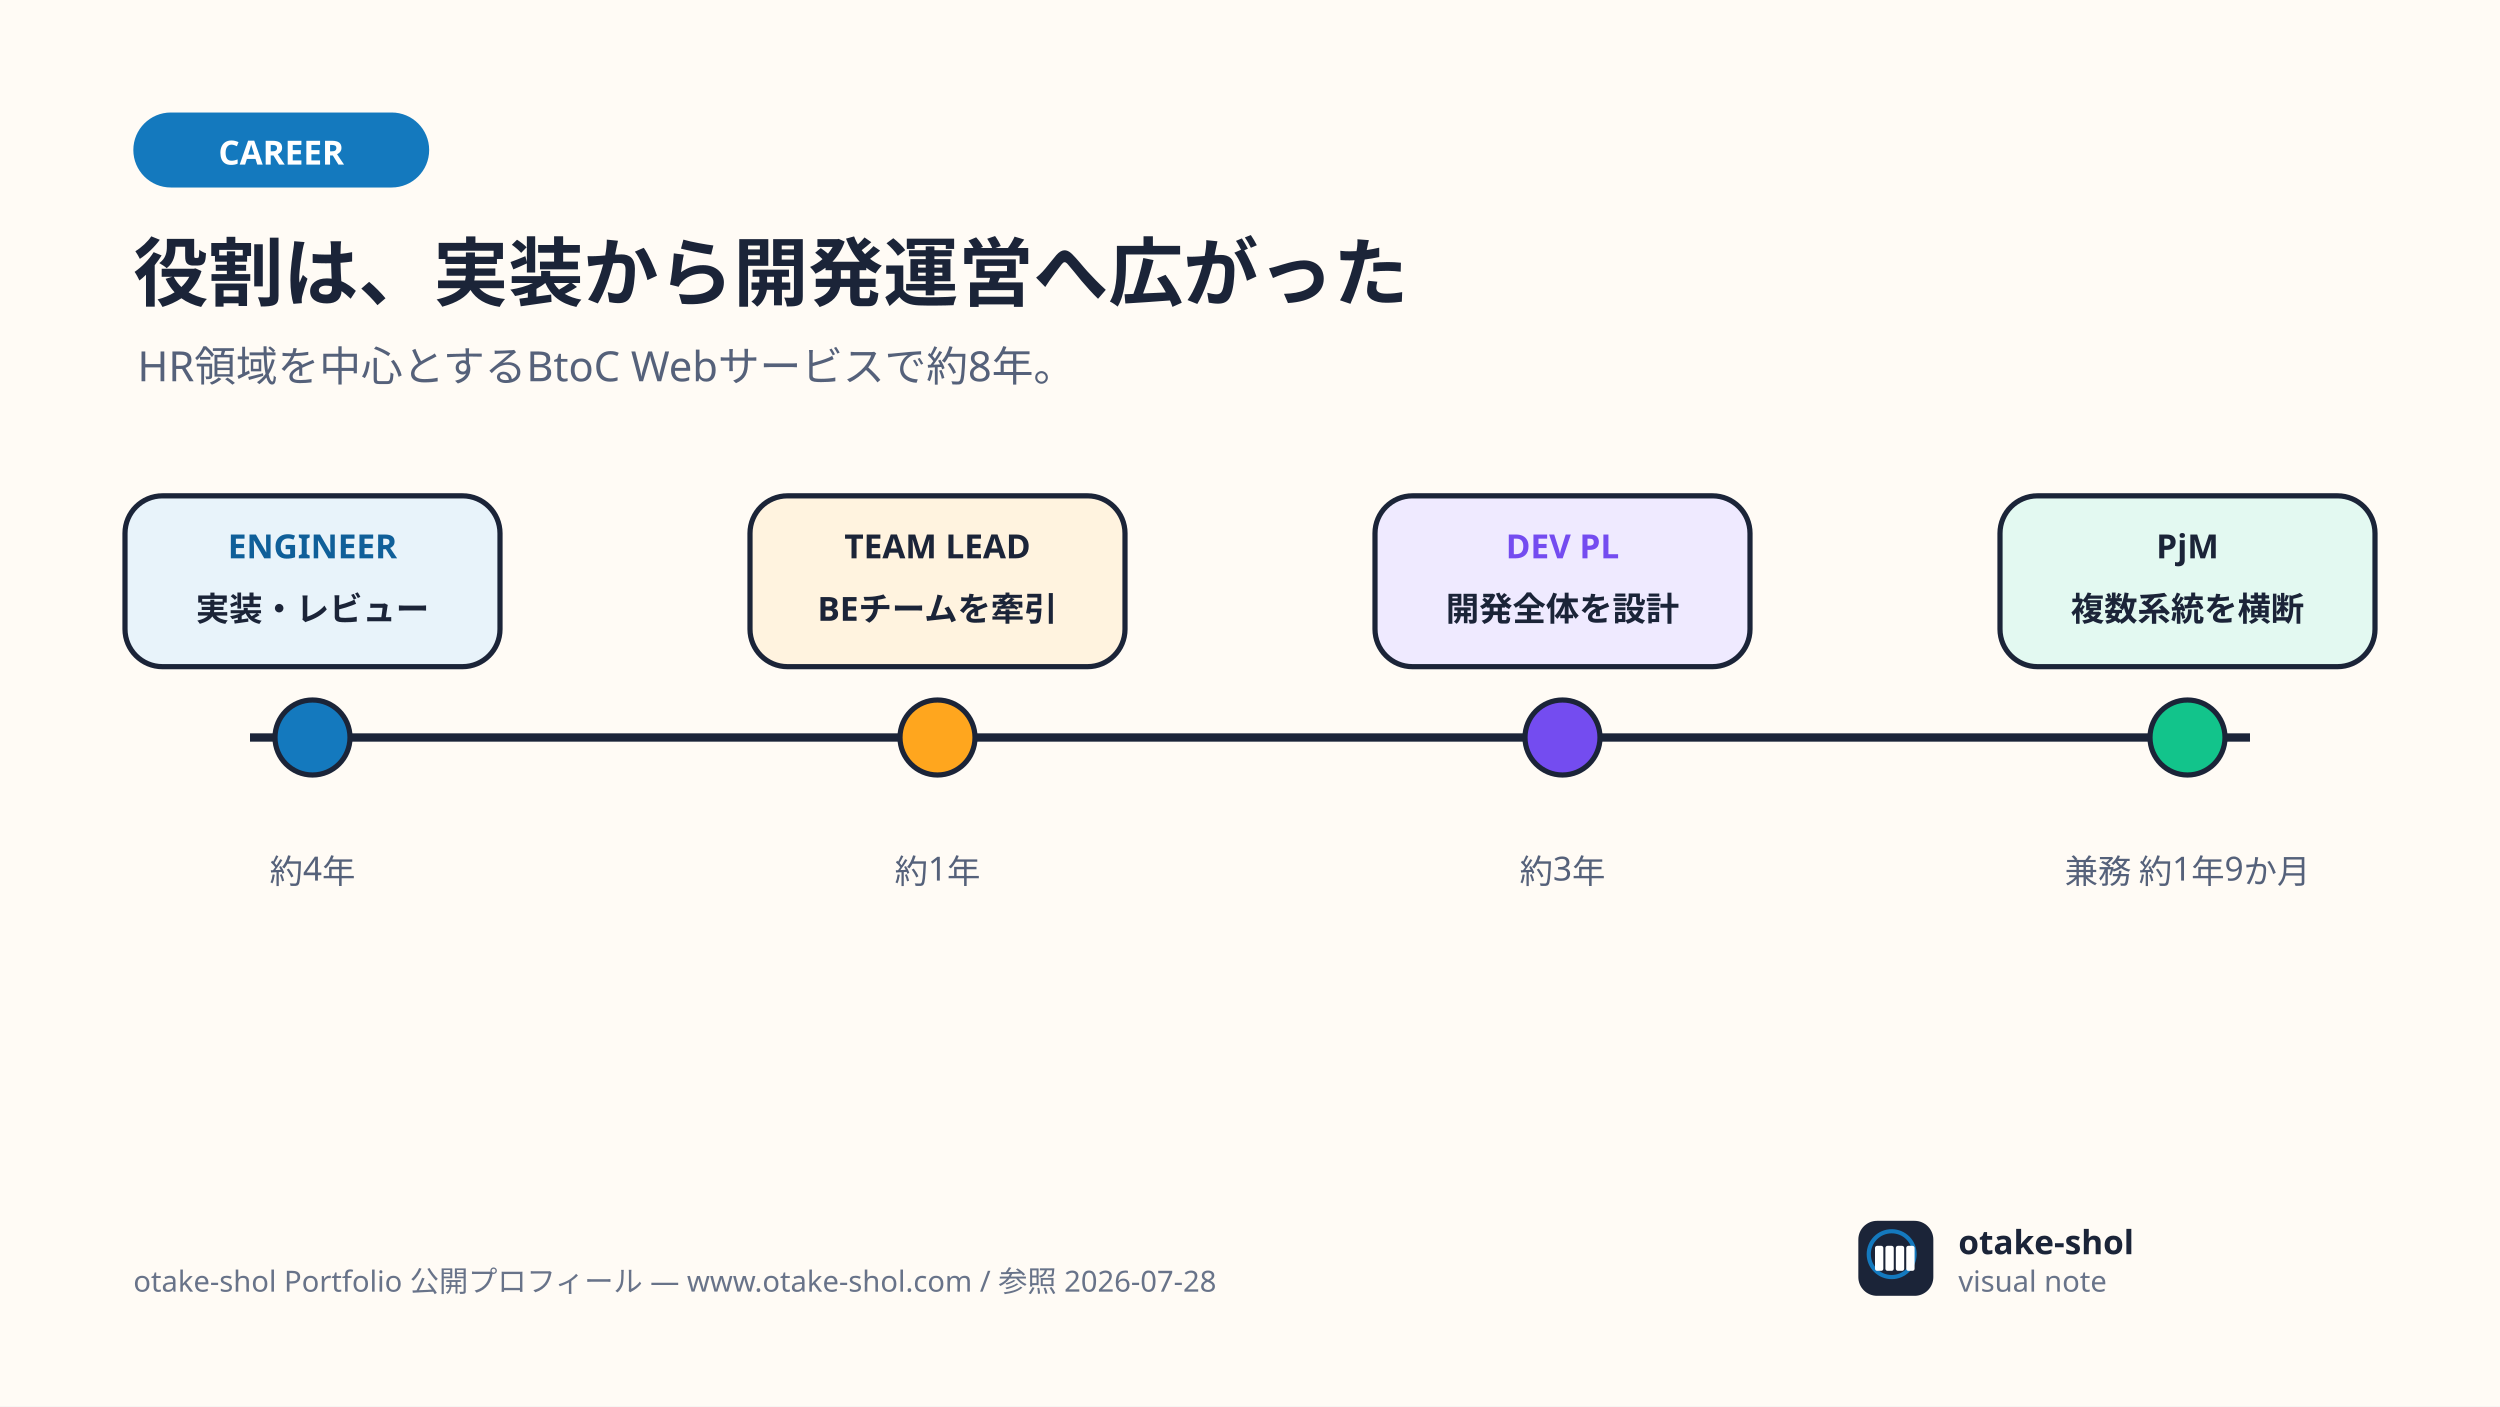
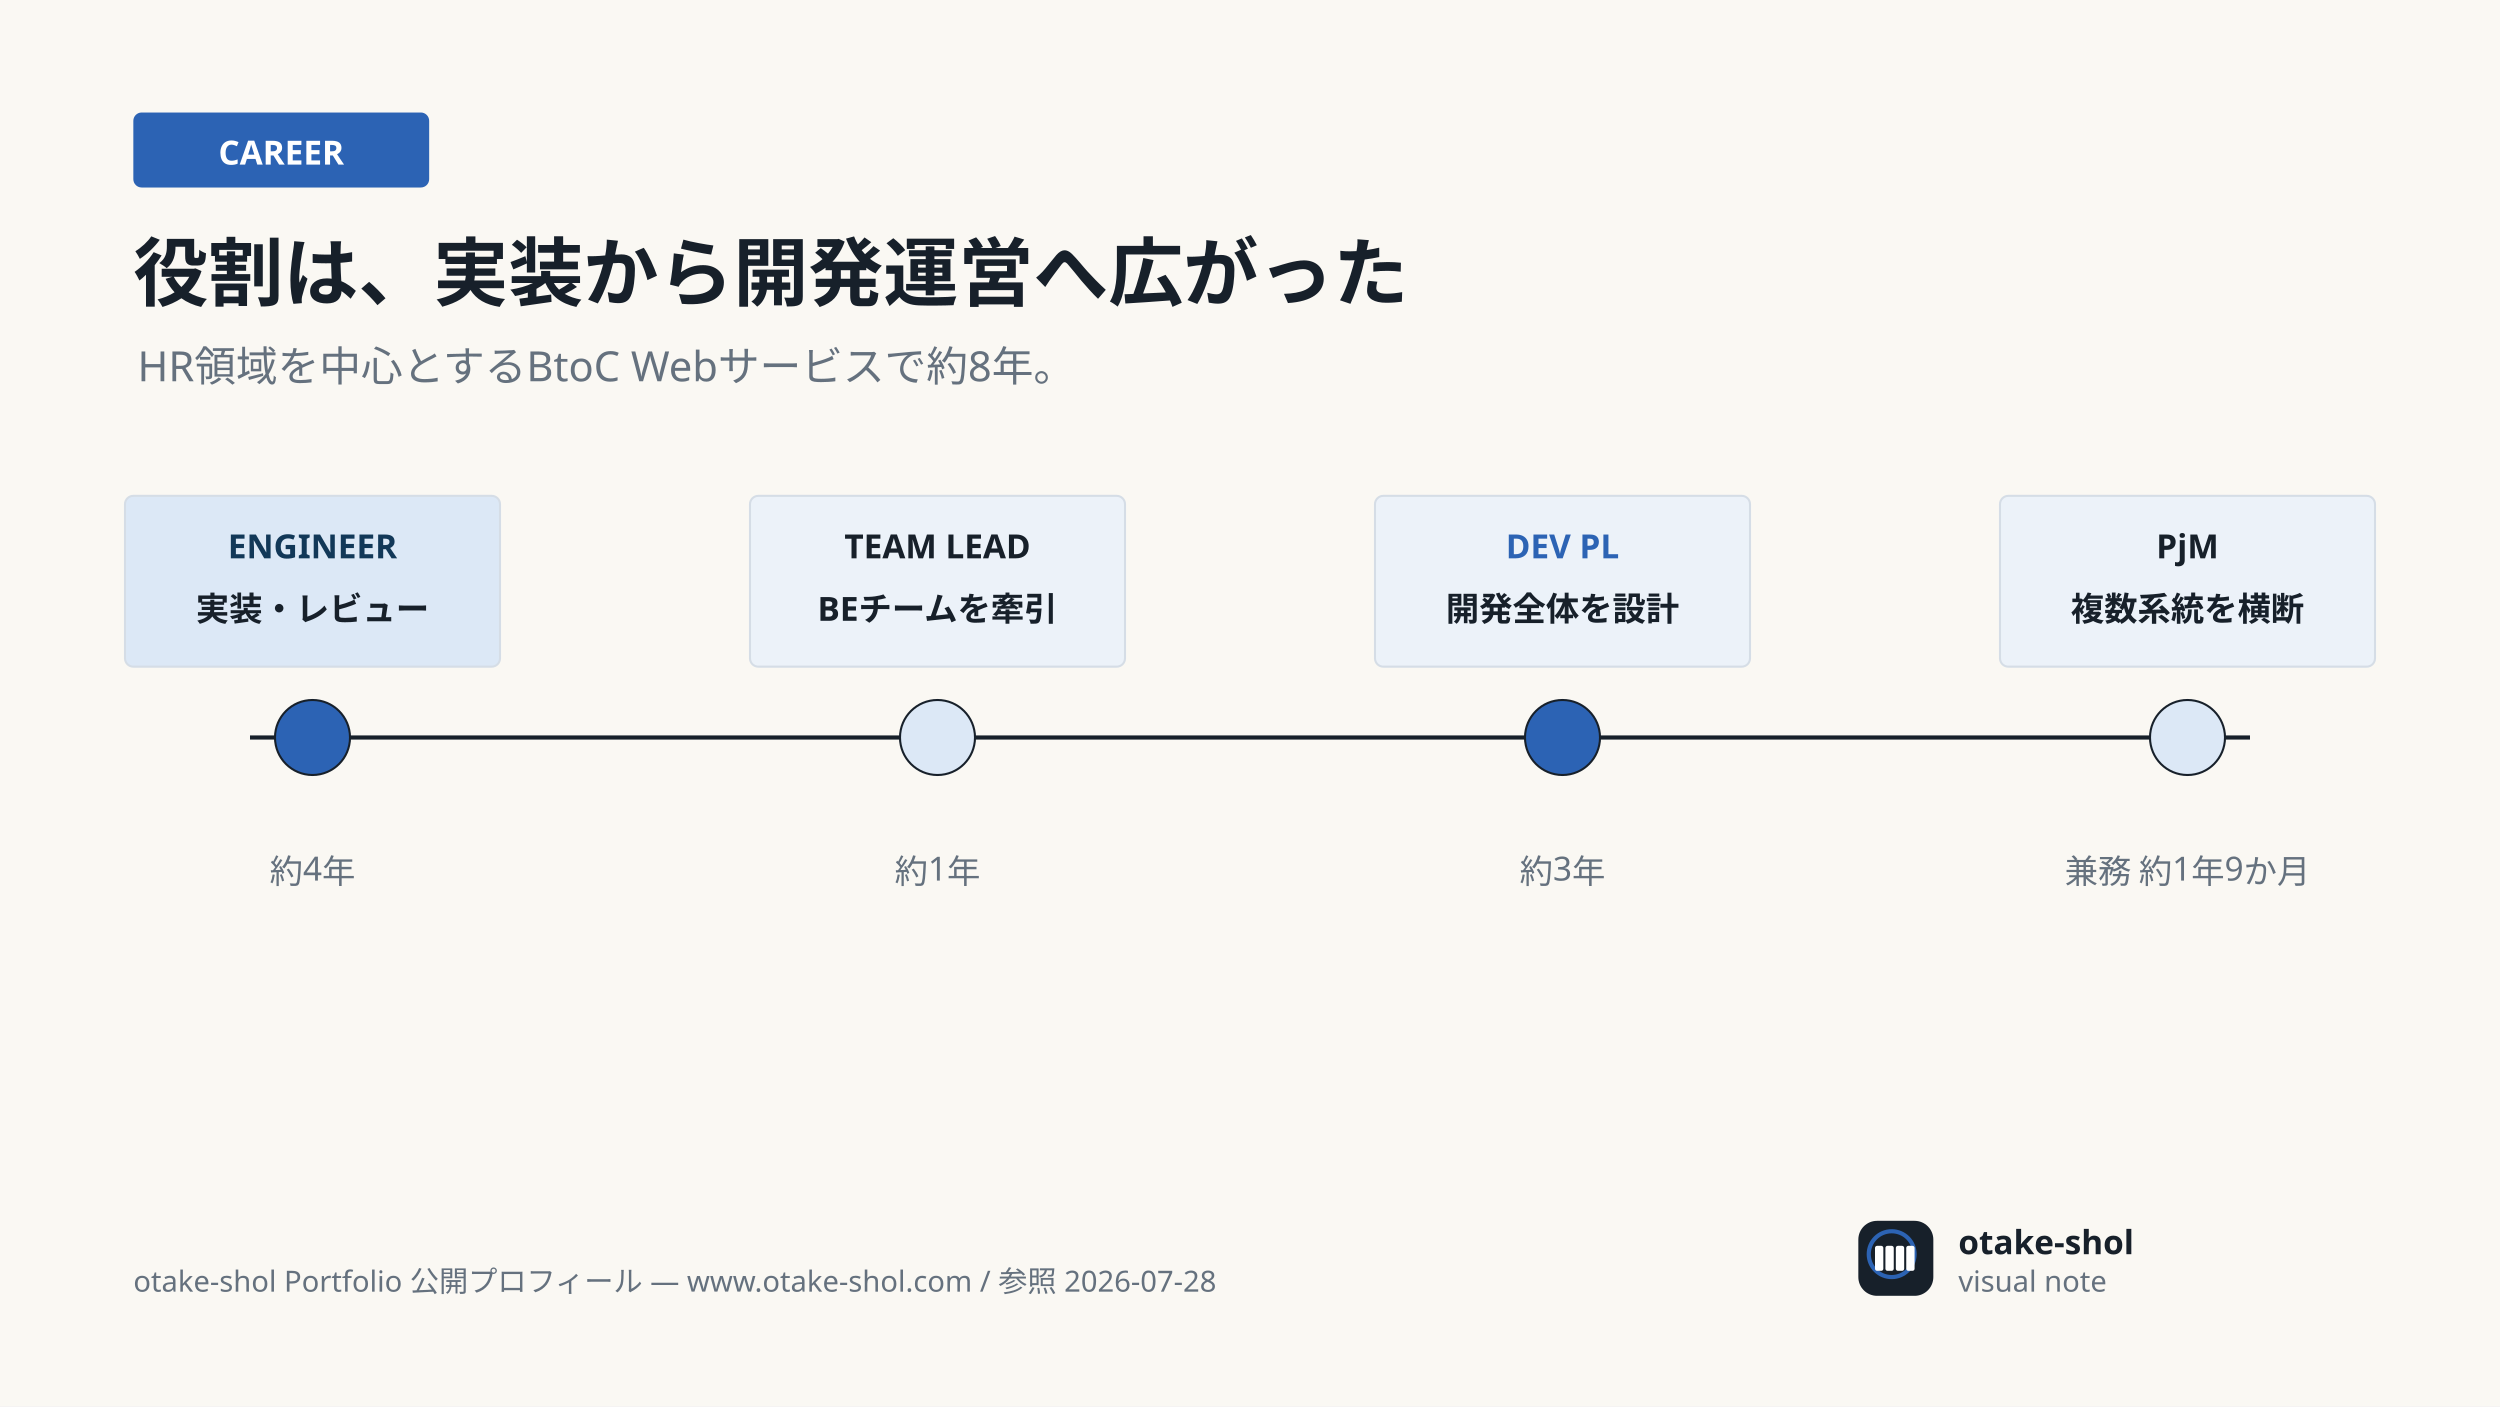
<svg xmlns="http://www.w3.org/2000/svg" role="img" aria-labelledby="title desc" width="1280" height="720" viewBox="0.00 0.00 1200.00 675.00">
-   <rect x="0.00" y="0.00" width="1200.00" height="675.00" fill="#FFFBF5" data-profile-background="slide" />
-   <rect width="1200" height="675" fill="#FFFBF5" />
-   <rect x="64" y="54" width="142" height="36" rx="18" fill="#1479BE" />
-   <text data-slot="eyebrow" x="135" y="79" text-anchor="middle" fill="#FFFFFF" font-family="'Plus Jakarta Sans', 'Avenir Next', sans-serif" font-size="16px" font-weight="700">CAREER</text>
-   <text data-slot="title" x="64" y="144" fill="#1B2438" font-family="'Zen Maru Gothic', 'Hiragino Maru Gothic ProN', sans-serif" font-size="36px" font-weight="700">役割は、実装から開発運営へ広がった</text>
-   <text data-slot="subtitle" x="66" y="183" fill="#55617A" font-family="'Noto Sans JP', 'Hiragino Sans', sans-serif" font-size="20px">HR領域を中心とするBtoC Webサービスで約8年。</text>
-   <line x1="120" y1="354" x2="1080" y2="354" stroke="#1B2438" stroke-width="4px" />
-   <g font-family="'Noto Sans JP', 'Hiragino Sans', sans-serif">
+   <rect x="0.00" y="0.00" width="1200.00" height="675.00" fill="#FAF8F3" data-profile-background="slide" />
+   <rect width="1200" height="675" fill="#FAF8F3" />
+   <rect x="64" y="54" width="142" height="36" rx="4" fill="#2C63B4" />
+   <text data-slot="eyebrow" x="135" y="79" text-anchor="middle" fill="#FFFFFF" font-family="'Zen Maru Gothic', 'Noto Sans JP', 'Yu Gothic', sans-serif" font-size="16px" font-weight="700">CAREER</text>
+   <text data-slot="title" x="64" y="144" fill="#17202A" font-family="'Zen Maru Gothic', 'Noto Sans JP', 'Yu Gothic', sans-serif" font-size="36px" font-weight="700">役割は、実装から開発運営へ広がった</text>
+   <text data-slot="subtitle" x="66" y="183" fill="#65717E" font-family="'Noto Sans JP', 'Yu Gothic', sans-serif" font-size="20px">HR領域を中心とするBtoC Webサービスで約8年。</text>
+   <line x1="120" y1="354" x2="1080" y2="354" stroke="#17202A" stroke-width="2px" />
+   <g font-family="'Noto Sans JP', 'Yu Gothic', sans-serif">
    <g transform="translate(150 354)">
-       <circle r="18" fill="#1479BE" stroke="#1B2438" stroke-width="2.5px" />
-       <rect x="-90" y="-116" width="180" height="82" rx="18" fill="#E8F3FA" stroke="#1B2438" stroke-width="2.5px" />
-       <text data-slot="date-1" x="0" y="-86" text-anchor="middle" fill="#0F5F99" font-family="'Plus Jakarta Sans', 'Avenir Next', sans-serif" font-size="16px" font-weight="700">ENGINEER</text>
-       <text data-slot="label-1" x="0" y="-56" text-anchor="middle" fill="#1B2438" font-size="16px" font-weight="700">実装・レビュー</text>
-       <text data-slot="body-1" x="0" y="70" text-anchor="middle" fill="#55617A" font-size="16px">約4年</text>
+       <circle r="18" fill="#2C63B4" stroke="#17202A" stroke-width="1px" />
+       <rect x="-90" y="-116" width="180" height="82" rx="4" fill="#DCE8F6" stroke="#D5DDE6" stroke-width="1px" />
+       <text data-slot="date-1" x="0" y="-86" text-anchor="middle" fill="#123858" font-family="'Zen Maru Gothic', 'Noto Sans JP', 'Yu Gothic', sans-serif" font-size="16px" font-weight="700">ENGINEER</text>
+       <text data-slot="label-1" x="0" y="-56" text-anchor="middle" fill="#17202A" font-size="16px" font-weight="700">実装・レビュー</text>
+       <text data-slot="body-1" x="0" y="70" text-anchor="middle" fill="#65717E" font-size="16px">約4年</text>
    </g>
    <g transform="translate(450 354)">
-       <circle r="18" fill="#FFA61E" stroke="#1B2438" stroke-width="2.5px" />
-       <rect x="-90" y="-116" width="180" height="82" rx="18" fill="#FFF3DF" stroke="#1B2438" stroke-width="2.5px" />
-       <text data-slot="date-2" x="0" y="-86" text-anchor="middle" fill="#1B2438" font-family="'Plus Jakarta Sans', 'Avenir Next', sans-serif" font-size="16px" font-weight="700">TEAM LEAD</text>
-       <text data-slot="label-2" x="0" y="-56" text-anchor="middle" fill="#1B2438" font-size="16px" font-weight="700">BEチームを牽引</text>
-       <text data-slot="body-2" x="0" y="70" text-anchor="middle" fill="#55617A" font-size="16px">約1年</text>
+       <circle r="18" fill="#DCE8F6" stroke="#17202A" stroke-width="1px" />
+       <rect x="-90" y="-116" width="180" height="82" rx="4" fill="#ECF2F9" stroke="#D5DDE6" stroke-width="1px" />
+       <text data-slot="date-2" x="0" y="-86" text-anchor="middle" fill="#17202A" font-family="'Zen Maru Gothic', 'Noto Sans JP', 'Yu Gothic', sans-serif" font-size="16px" font-weight="700">TEAM LEAD</text>
+       <text data-slot="label-2" x="0" y="-56" text-anchor="middle" fill="#17202A" font-size="16px" font-weight="700">BEチームを牽引</text>
+       <text data-slot="body-2" x="0" y="70" text-anchor="middle" fill="#65717E" font-size="16px">約1年</text>
    </g>
    <g transform="translate(750 354)">
-       <circle r="18" fill="#744CF0" stroke="#1B2438" stroke-width="2.5px" />
-       <rect x="-90" y="-116" width="180" height="82" rx="18" fill="#EFEAFF" stroke="#1B2438" stroke-width="2.5px" />
-       <text data-slot="date-3" x="0" y="-86" text-anchor="middle" fill="#744CF0" font-family="'Plus Jakarta Sans', 'Avenir Next', sans-serif" font-size="16px" font-weight="700">DEV PL</text>
-       <text data-slot="label-3" x="0" y="-56" text-anchor="middle" fill="#1B2438" font-size="16px" font-weight="700">開発全体を設計</text>
-       <text data-slot="body-3" x="0" y="70" text-anchor="middle" fill="#55617A" font-size="16px">約3年</text>
+       <circle r="18" fill="#2C63B4" stroke="#17202A" stroke-width="1px" />
+       <rect x="-90" y="-116" width="180" height="82" rx="4" fill="#ECF2F9" stroke="#D5DDE6" stroke-width="1px" />
+       <text data-slot="date-3" x="0" y="-86" text-anchor="middle" fill="#2C63B4" font-family="'Zen Maru Gothic', 'Noto Sans JP', 'Yu Gothic', sans-serif" font-size="16px" font-weight="700">DEV PL</text>
+       <text data-slot="label-3" x="0" y="-56" text-anchor="middle" fill="#17202A" font-size="16px" font-weight="700">開発全体を設計</text>
+       <text data-slot="body-3" x="0" y="70" text-anchor="middle" fill="#65717E" font-size="16px">約3年</text>
    </g>
    <g transform="translate(1050 354)">
-       <circle r="18" fill="#12C48B" stroke="#1B2438" stroke-width="2.5px" />
-       <rect x="-90" y="-116" width="180" height="82" rx="18" fill="#E3F9F1" stroke="#1B2438" stroke-width="2.5px" />
-       <text data-slot="date-4" x="0" y="-86" text-anchor="middle" fill="#1B2438" font-family="'Plus Jakarta Sans', 'Avenir Next', sans-serif" font-size="16px" font-weight="700">PjM</text>
-       <text data-slot="label-4" x="0" y="-56" text-anchor="middle" fill="#1B2438" font-size="16px" font-weight="700">複数系統を横断</text>
-       <text data-slot="body-4" x="0" y="70" text-anchor="middle" fill="#55617A" font-size="16px">兼務 約1年9か月</text>
+       <circle r="18" fill="#DCE8F6" stroke="#17202A" stroke-width="1px" />
+       <rect x="-90" y="-116" width="180" height="82" rx="4" fill="#ECF2F9" stroke="#D5DDE6" stroke-width="1px" />
+       <text data-slot="date-4" x="0" y="-86" text-anchor="middle" fill="#17202A" font-family="'Zen Maru Gothic', 'Noto Sans JP', 'Yu Gothic', sans-serif" font-size="16px" font-weight="700">PjM</text>
+       <text data-slot="label-4" x="0" y="-56" text-anchor="middle" fill="#17202A" font-size="16px" font-weight="700">複数系統を横断</text>
+       <text data-slot="body-4" x="0" y="70" text-anchor="middle" fill="#65717E" font-size="16px">兼務 約1年9か月</text>
    </g>
  </g>
-   <text data-slot="source" x="64" y="620" fill="#687389" font-family="'Noto Sans JP', 'Hiragino Sans', sans-serif" font-size="14px">otake-shol Portfolio 公開プロフィール — www.otake-shol.com / 参照 2026-07-28</text>
+   <text data-slot="source" x="64" y="620" fill="#65717E" font-family="'Noto Sans JP', 'Yu Gothic', sans-serif" font-size="14px">otake-shol Portfolio 公開プロフィール — www.otake-shol.com / 参照 2026-07-28</text>
  <g transform="translate(892 586)">
    <g data-slot="brand" aria-label="otake-shol visual note">
-       <rect width="36" height="36" rx="9" fill="#1B2438" />
-       <circle cx="16" cy="16" r="11" fill="none" stroke="#1479BE" stroke-width="2" />
+       <rect width="36" height="36" rx="9" fill="#17202A" />
+       <circle cx="16" cy="16" r="11" fill="none" stroke="#2C63B4" stroke-width="2" />
      <g fill="#FFFFFF" aria-hidden="true">
        <rect x="8" y="12" width="4" height="12" rx="1" />
        <rect x="13" y="12" width="4" height="12" rx="1" />
        <rect x="18" y="12" width="4" height="12" rx="1" />
        <rect x="23" y="12" width="4" height="12" rx="1" />
      </g>
-       <text x="48" y="16" fill="#1B2438" font-family="'Plus Jakarta Sans', 'Avenir Next', sans-serif" font-size="16px" font-weight="700">otake-shol</text>
-       <text x="48" y="34" fill="#687389" font-family="'Plus Jakarta Sans', 'Avenir Next', sans-serif" font-size="14px">visual note</text>
+       <text x="48" y="16" fill="#17202A" font-family="'Noto Sans JP', 'Yu Gothic', sans-serif" font-size="16px" font-weight="700">otake-shol</text>
+       <text x="48" y="34" fill="#65717E" font-family="'Noto Sans JP', 'Yu Gothic', sans-serif" font-size="14px">visual note</text>
    </g>
  </g>
</svg>
